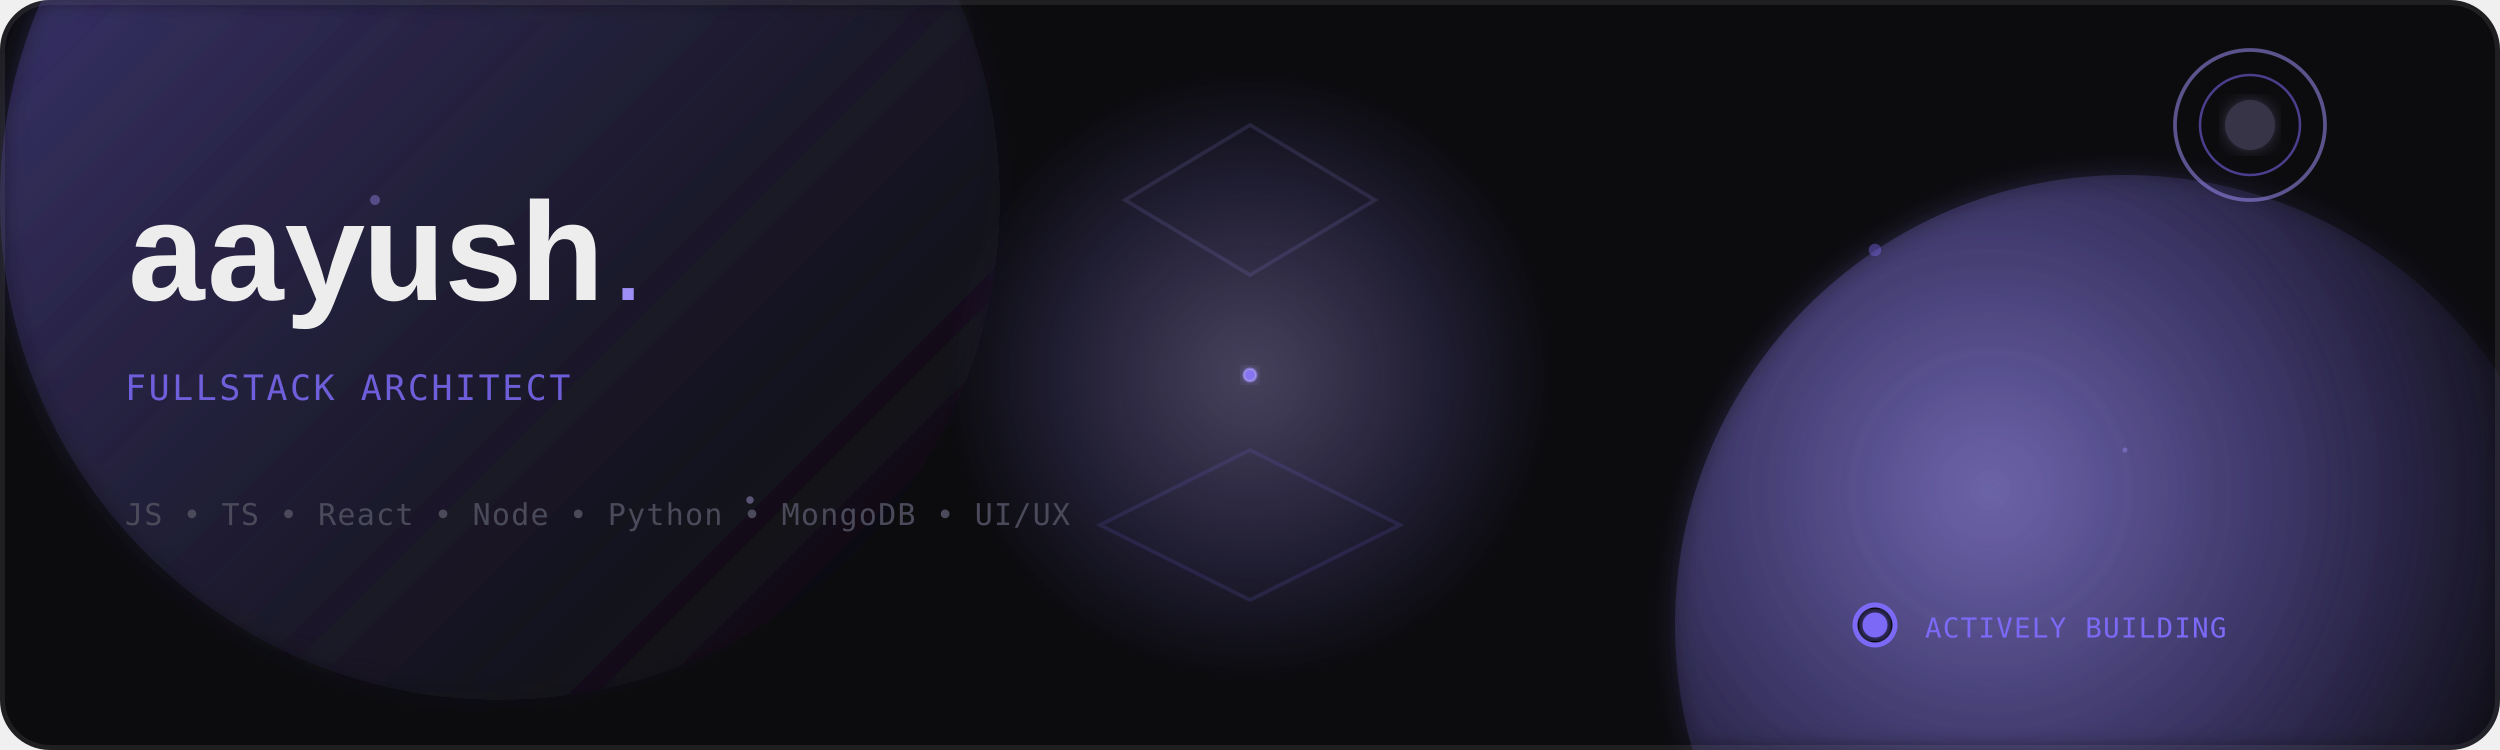
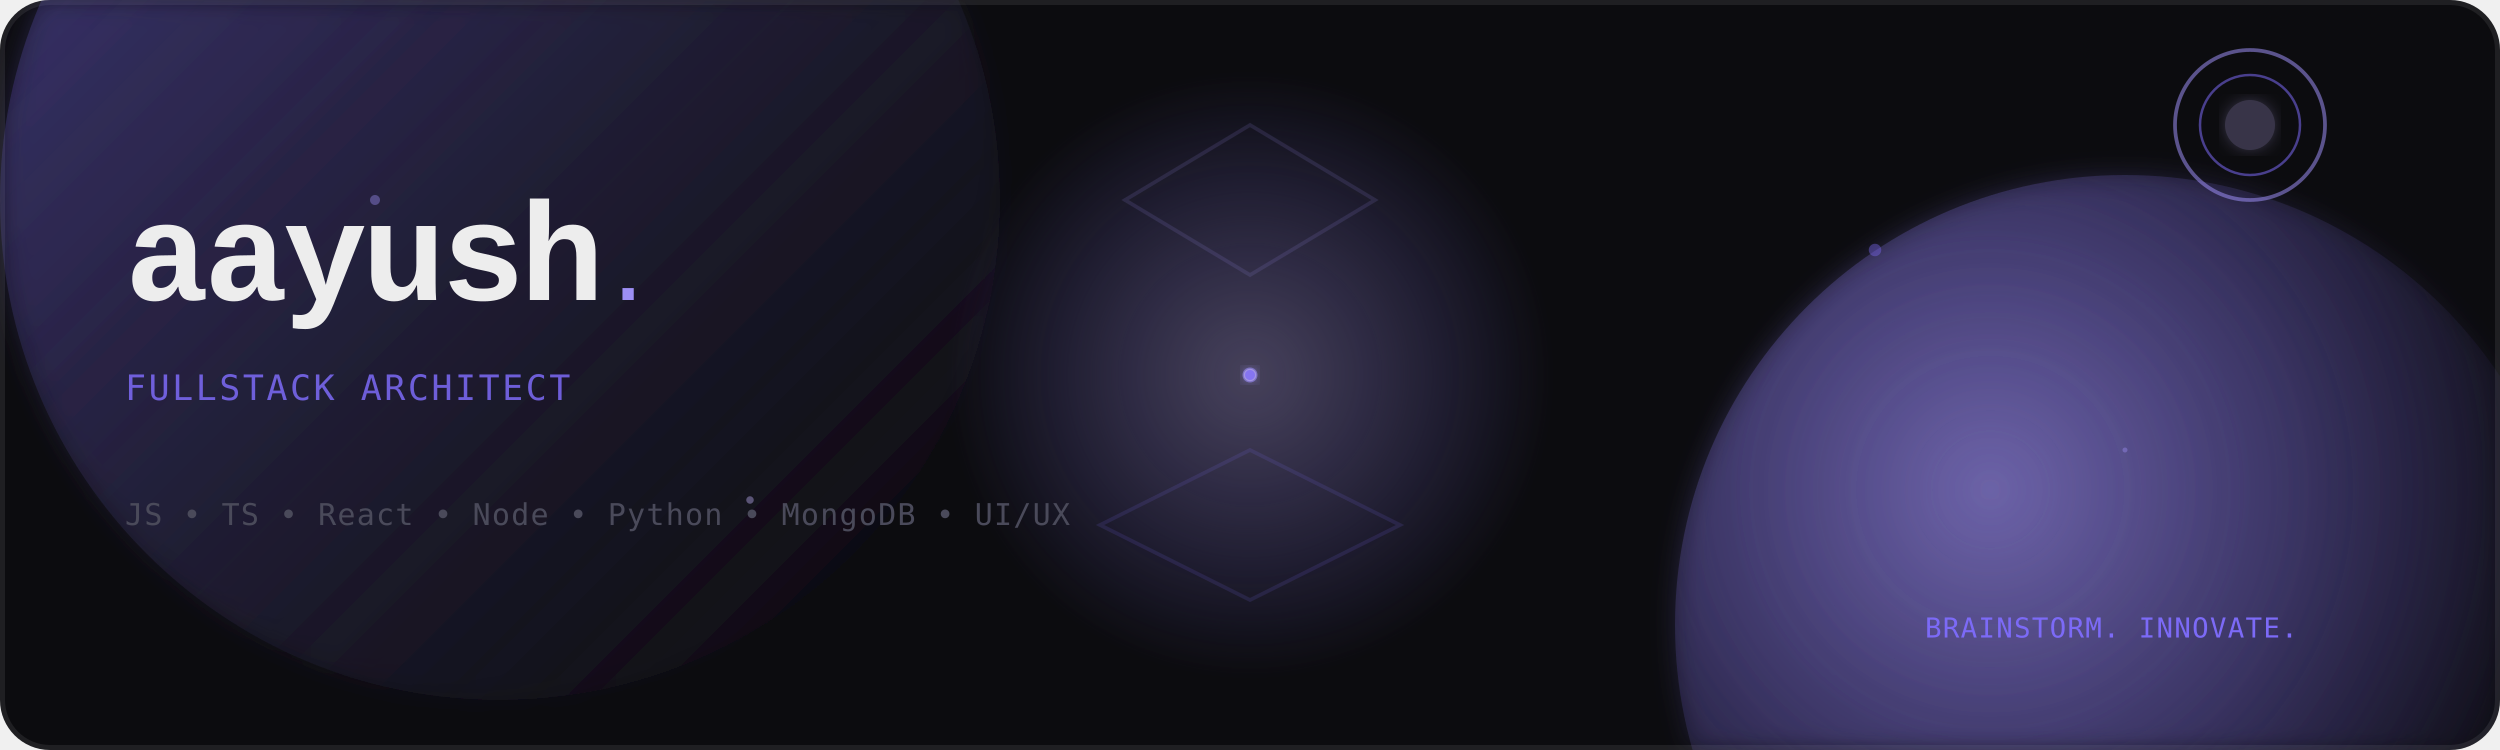
<svg xmlns="http://www.w3.org/2000/svg" width="1000" height="300" viewBox="0 0 1000 300" role="img" aria-label="Header">
  <defs>
    <linearGradient id="mainGrad" x1="0%" y1="0%" x2="100%" y2="100%">
      <stop offset="0%" stop-color="#7c6af7" stop-opacity="0.28" />
      <stop offset="50%" stop-color="#5a4fa5" stop-opacity="0.14" />
      <stop offset="100%" stop-color="#2d2442" stop-opacity="0" />
    </linearGradient>
    <radialGradient id="glowGrad" cx="35%" cy="35%" r="65%">
      <stop offset="0%" stop-color="#9d8ff5" stop-opacity="0.42" />
      <stop offset="100%" stop-color="#7c6af7" stop-opacity="0" />
    </radialGradient>
    <radialGradient id="accentGlow" cx="50%" cy="50%" r="50%">
      <stop offset="0%" stop-color="#c4b5fd" stop-opacity="0.55" />
      <stop offset="100%" stop-color="#7c6af7" stop-opacity="0" />
    </radialGradient>
    <filter id="glow">
      <feGaussianBlur stdDeviation="3" result="b" />
      <feMerge>
        <feMergeNode in="b" />
        <feMergeNode in="SourceGraphic" />
      </feMerge>
    </filter>
    <filter id="softGlow">
      <feGaussianBlur stdDeviation="5" result="b" />
      <feMerge>
        <feMergeNode in="b" />
        <feMergeNode in="SourceGraphic" />
      </feMerge>
    </filter>
    <clipPath id="clip">
      <rect width="1000" height="300" rx="20" />
    </clipPath>
  </defs>
  <rect width="1000" height="300" rx="20" fill="#0c0c0f" />
  <rect x="1" y="1" width="998" height="298" rx="19" fill="none" stroke="#ffffff" stroke-opacity="0.08" stroke-width="2" />
  <g clip-path="url(#clip)">
    <ellipse cx="200" cy="80" rx="200" ry="200" fill="url(#mainGrad)" filter="url(#softGlow)">
      <animate attributeName="opacity" values="0.2;0.5;0.2" dur="6s" repeatCount="indefinite" />
    </ellipse>
    <ellipse cx="850" cy="250" rx="180" ry="180" fill="url(#glowGrad)" filter="url(#softGlow)">
      <animate attributeName="opacity" values="0.3;0.6;0.3" dur="7s" repeatCount="indefinite" />
    </ellipse>
    <circle cx="500" cy="150" r="120" fill="url(#accentGlow)" opacity="0.4" filter="url(#softGlow)">
      <animate attributeName="r" values="120;140;120" dur="4s" repeatCount="indefinite" />
      <animate attributeName="opacity" values="0.3;0.5;0.3" dur="4s" repeatCount="indefinite" />
    </circle>
    <path id="orbitPath1" d="M 40,0 A 40,40 0 1,1 -40,0 A 40,40 0 1,1 40,0" fill="none" />
    <path id="orbitPath2" d="M 65,0 A 65,65 0 1,1 -65,0 A 65,65 0 1,1 65,0" fill="none" />
    <path id="orbitPath3" d="M 85,0 A 85,85 0 1,1 -85,0 A 85,85 0 1,1 85,0" fill="none" />
    <g transform="translate(500 150)">
      <circle cx="0" cy="0" r="3" fill="#9d8ff5" opacity="0.65" filter="url(#glow)">
        <animateMotion dur="8s" repeatCount="indefinite">
          <mpath href="#orbitPath1" />
        </animateMotion>
      </circle>
      <circle cx="0" cy="0" r="2.5" fill="#c4b5fd" opacity="0.55">
        <animateMotion dur="10s" repeatCount="indefinite">
          <mpath href="#orbitPath2" />
        </animateMotion>
      </circle>
      <circle cx="0" cy="0" r="2" fill="#7c6af7" opacity="0.75" filter="url(#glow)">
        <animateMotion dur="12s" repeatCount="indefinite">
          <mpath href="#orbitPath3" />
        </animateMotion>
      </circle>
    </g>
    <g opacity="0.4">
      <circle cx="150" cy="80" r="2" fill="#9d8ff5">
        <animate attributeName="cy" values="80;60;80" dur="5s" repeatCount="indefinite" />
        <animate attributeName="opacity" values="0.2;0.6;0.2" dur="5s" repeatCount="indefinite" />
      </circle>
      <circle cx="300" cy="200" r="1.5" fill="#c4b5fd">
        <animate attributeName="cy" values="200;170;200" dur="6s" repeatCount="indefinite" />
        <animate attributeName="opacity" values="0.3;0.7;0.3" dur="6s" repeatCount="indefinite" />
      </circle>
      <circle cx="750" cy="100" r="2.5" fill="#7c6af7">
        <animate attributeName="cy" values="100;70;100" dur="7s" repeatCount="indefinite" />
        <animate attributeName="opacity" values="0.2;0.5;0.2" dur="7s" repeatCount="indefinite" />
      </circle>
      <circle cx="850" cy="180" r="1" fill="#9d8ff5">
        <animate attributeName="cy" values="180;150;180" dur="8s" repeatCount="indefinite" />
        <animate attributeName="opacity" values="0.4;0.8;0.4" dur="8s" repeatCount="indefinite" />
      </circle>
    </g>
    <g opacity="0.14">
      <polygon points="500,50 550,80 500,110 450,80" fill="none" stroke="#9d8ff5" stroke-width="1.5">
        <animateTransform attributeName="transform" type="rotate" from="0 500 80" to="360 500 80" dur="15s" repeatCount="indefinite" />
      </polygon>
      <polygon points="500,180 560,210 500,240 440,210" fill="none" stroke="#7c6af7" stroke-width="1.5">
        <animateTransform attributeName="transform" type="rotate" from="0 500 210" to="-360 500 210" dur="20s" repeatCount="indefinite" />
      </polygon>
    </g>
    <g>
      <animateTransform attributeName="transform" type="translate" values="0 0;0 -2;0 0" dur="4s" repeatCount="indefinite" />
      <text x="50" y="120" font-family="Fira Code, Courier New, monospace" font-size="56" font-weight="700" fill="#ededed" letter-spacing="-2">
        aayush<tspan font-size="32" fill="#9d8ff5" opacity="0.7">.</tspan>
      </text>
      <text x="50" y="160" font-family="Fira Code, monospace" font-size="14" fill="#7c6af7" letter-spacing="1" opacity="0.85">
        FULLSTACK ARCHITECT
      </text>
      <text x="50" y="210" font-family="ui-monospace, SFMono-Regular, Menlo, Monaco, Consolas, monospace" font-size="12" fill="#4a4a5a" letter-spacing="0.5">
        JS • TS • React • Node • Python • MongoDB • UI/UX
      </text>
    </g>
    <g transform="translate(900 50)" opacity="0.6">
      <circle cx="0" cy="0" r="30" fill="none" stroke="#9d8ff5" stroke-opacity="0.9" stroke-width="1.5">
        <animate attributeName="r" values="30;50;30" dur="4s" repeatCount="indefinite" />
        <animate attributeName="opacity" values="0.8;0.2;0.8" dur="4s" repeatCount="indefinite" />
      </circle>
      <circle cx="0" cy="0" r="20" fill="none" stroke="#7c6af7" stroke-opacity="0.9" stroke-width="1">
        <animate attributeName="r" values="20;40;20" dur="3.5s" repeatCount="indefinite" />
        <animate attributeName="opacity" values="0.6;0.1;0.6" dur="3.5s" repeatCount="indefinite" />
      </circle>
      <circle cx="0" cy="0" r="10" fill="#c4b5fd" opacity="0.4" filter="url(#glow)">
        <animate attributeName="r" values="10;15;10" dur="2s" repeatCount="indefinite" />
      </circle>
    </g>
    <g transform="translate(750 250)">
-       <circle cx="0" cy="0" r="8" fill="#0c0c0f" stroke="#7c6af7" stroke-width="2" />
-       <circle cx="0" cy="0" r="5" fill="#7c6af7" filter="url(#glow)">
-         <animate attributeName="opacity" values="1;0.3;1" dur="2s" repeatCount="indefinite" />
-       </circle>
      <text x="20" y="5" font-family="monospace" font-size="11" fill="#7c6af7" letter-spacing="0.5">
-         ACTIVELY BUILDING
+         BRAINSTORM. INNOVATE.
      </text>
    </g>
  </g>
</svg>
